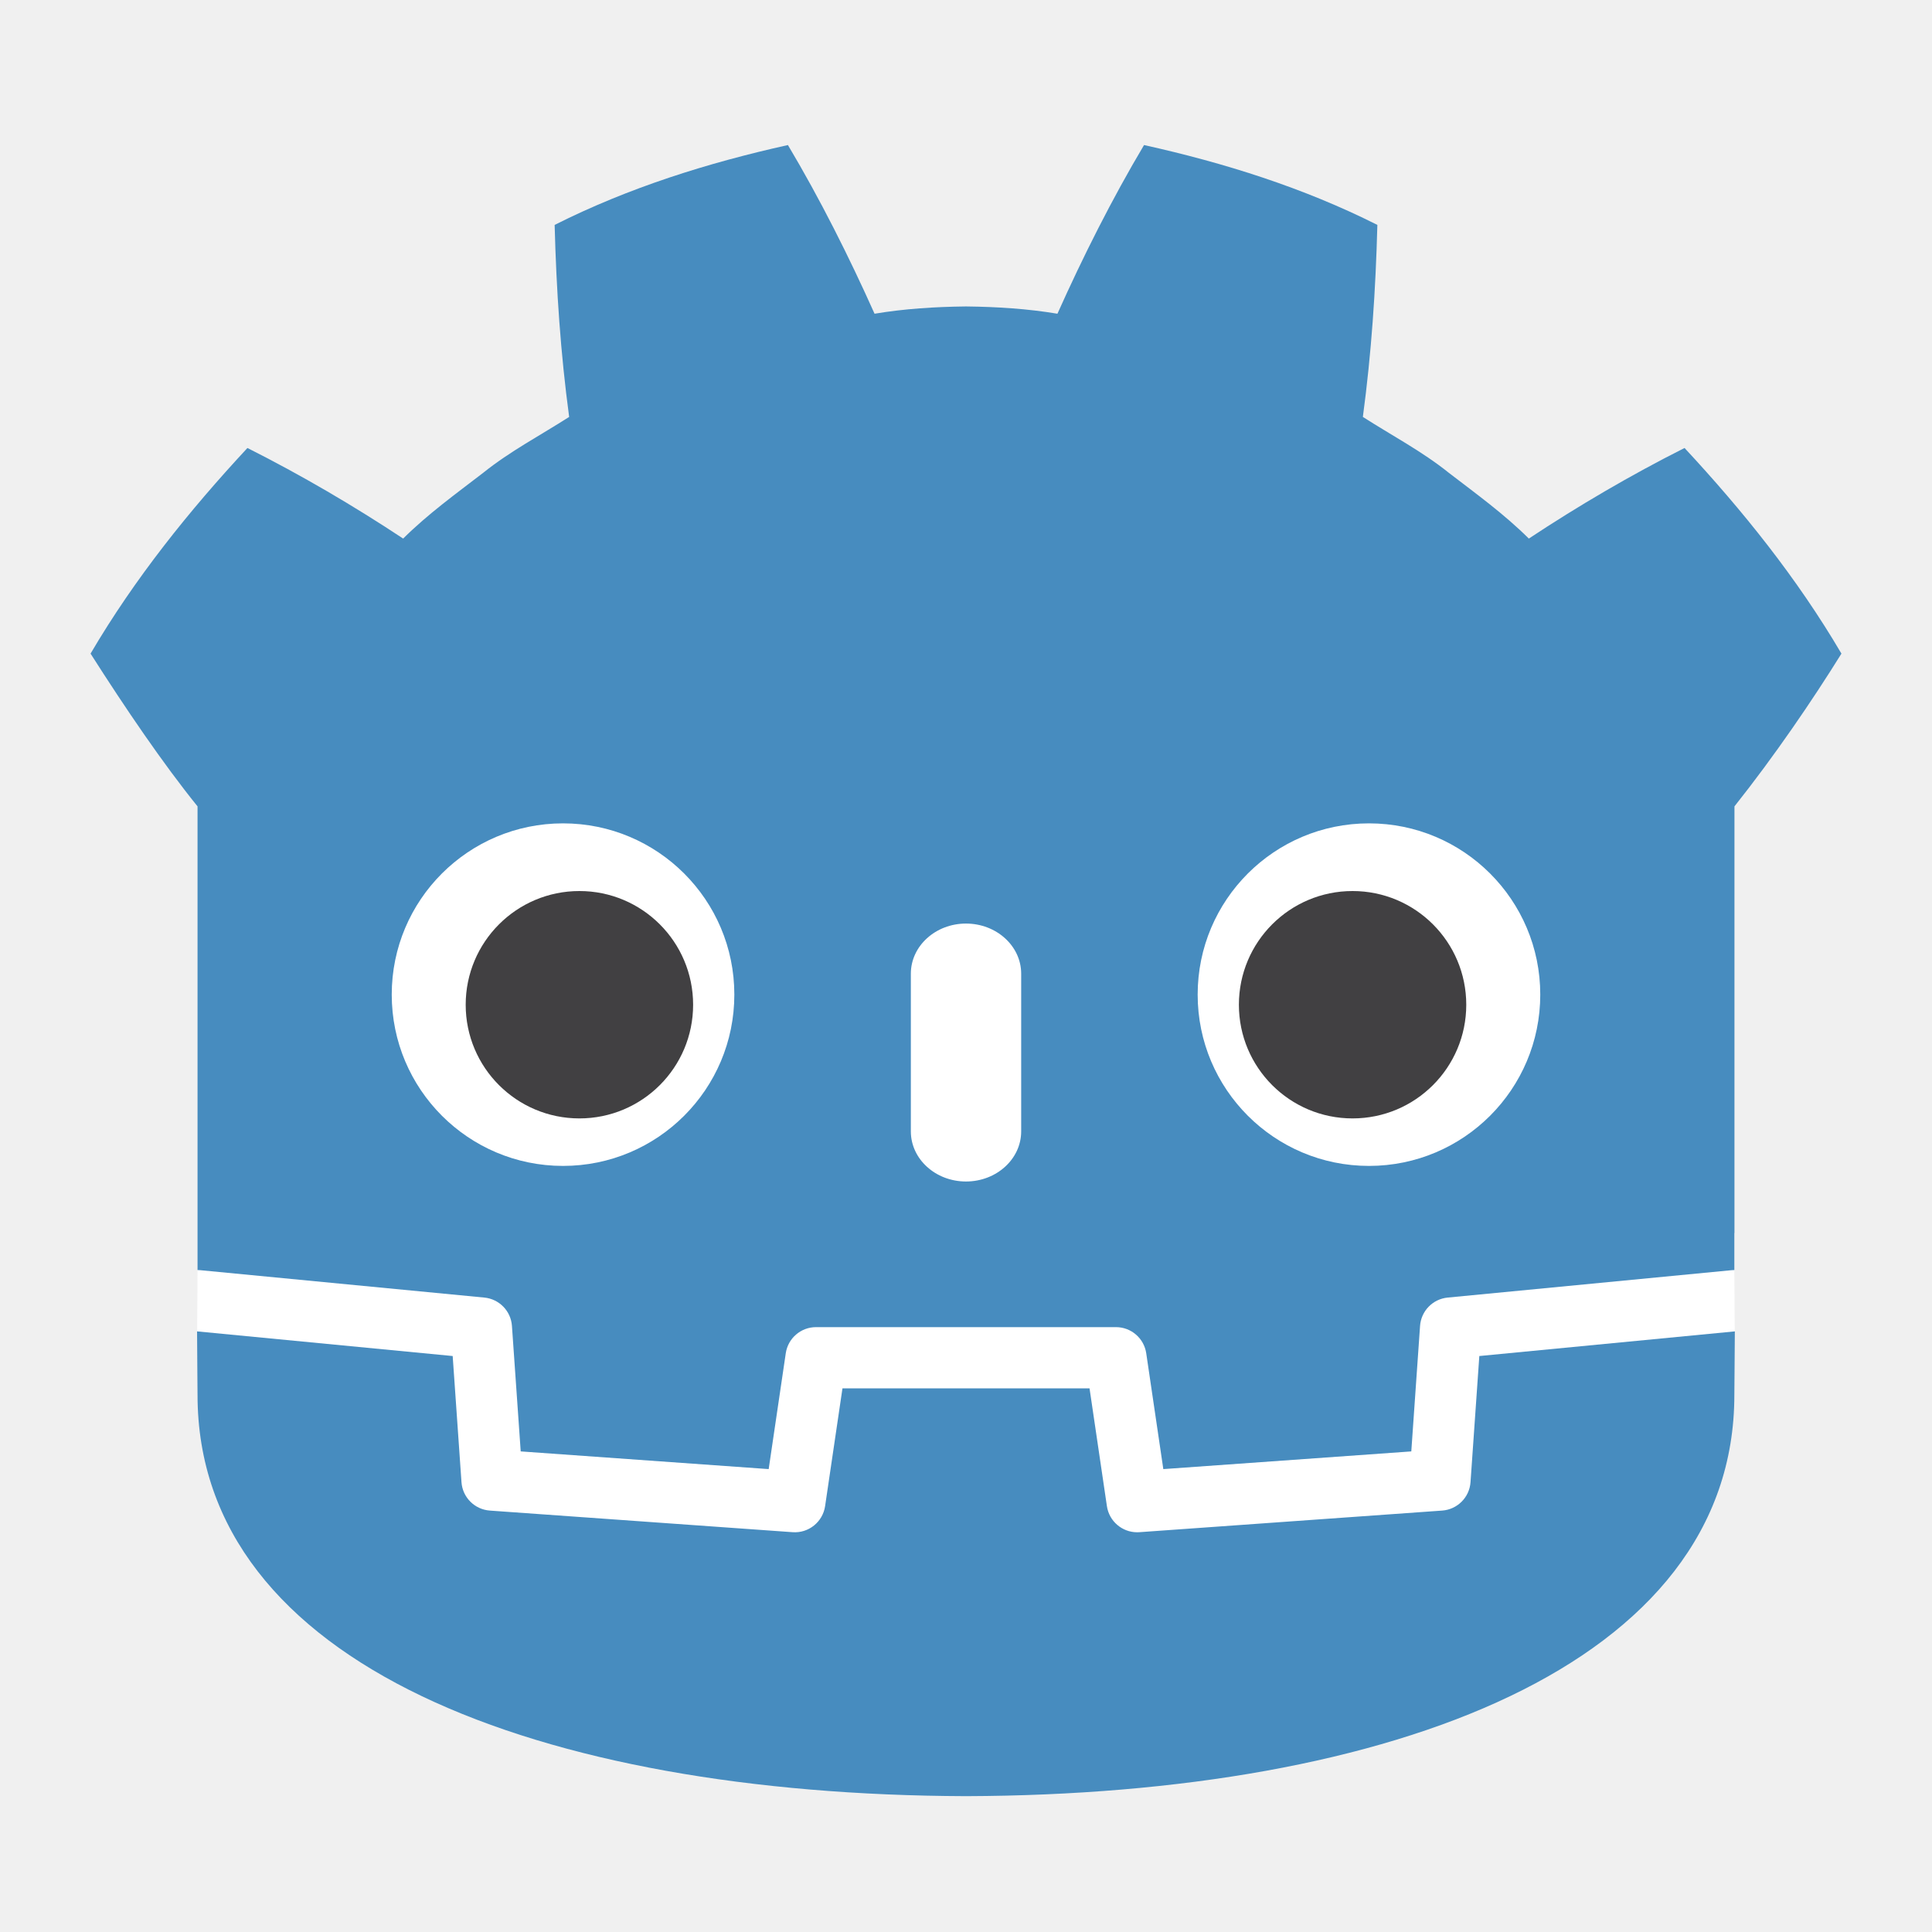
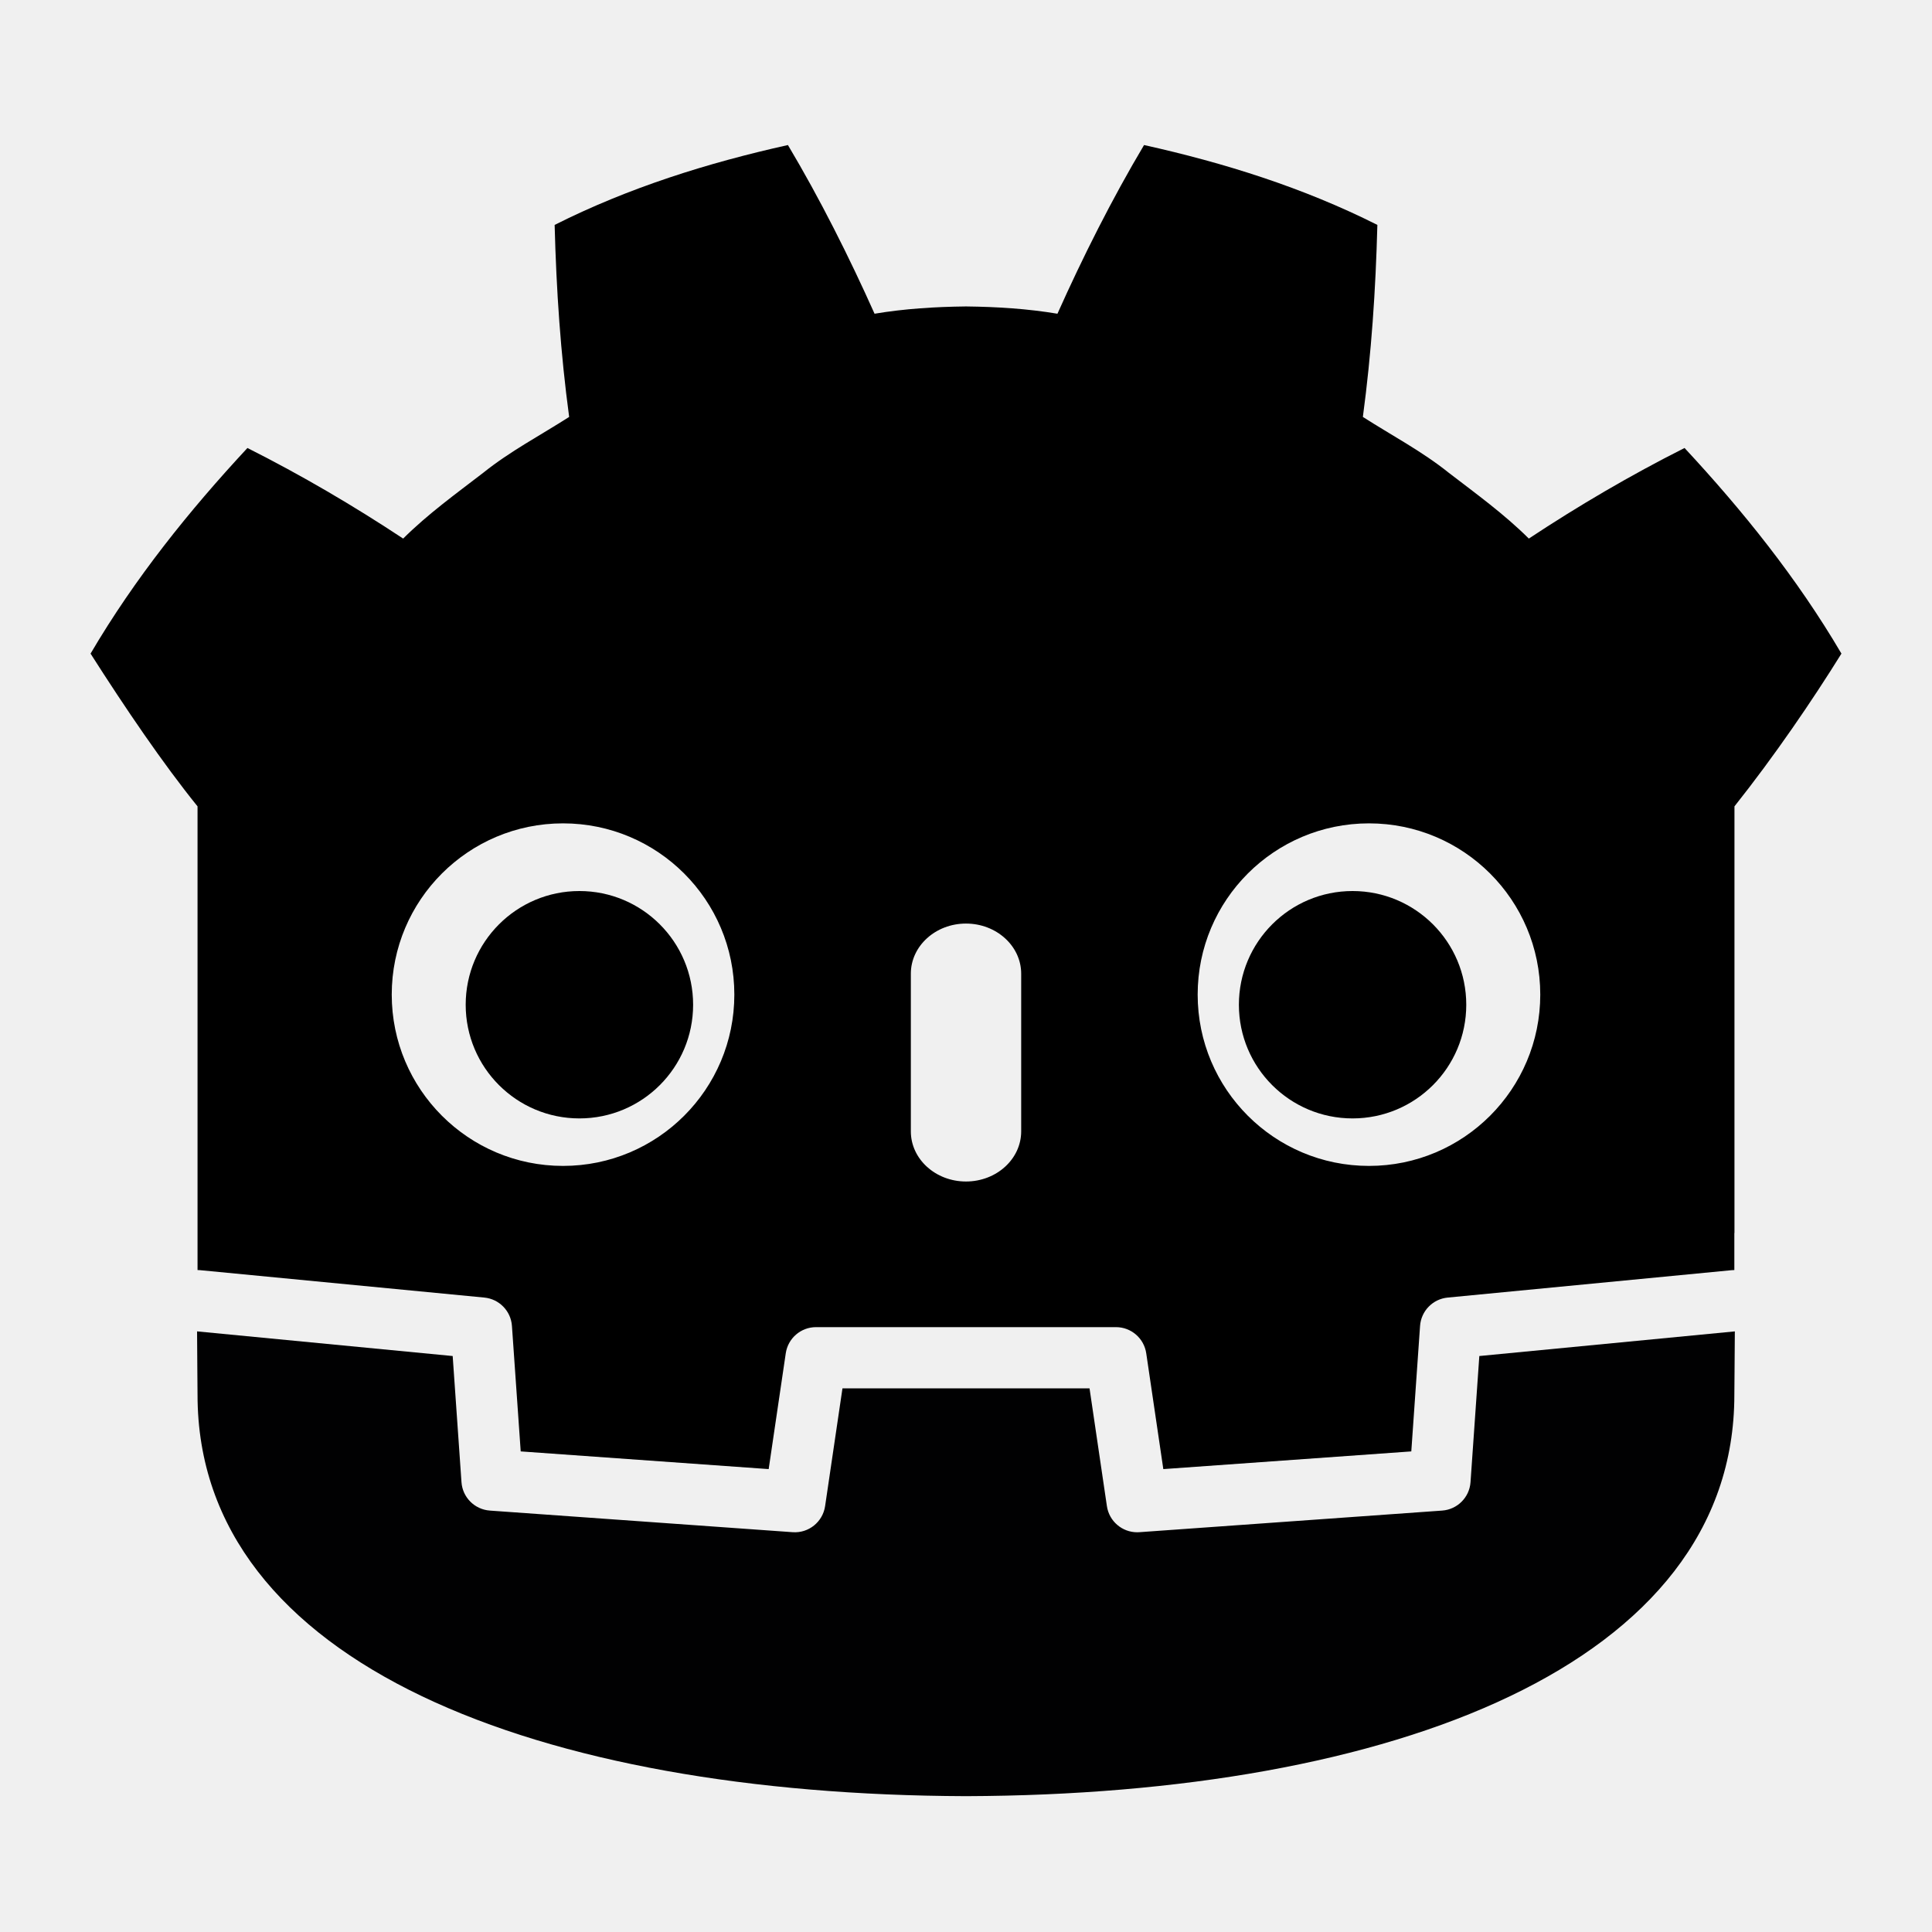
<svg xmlns="http://www.w3.org/2000/svg" height="1024" width="1024">
-   <path d="m0 0s-.325 1.994-.515 1.976l-36.182-3.491c-2.879-.278-5.115-2.574-5.317-5.459l-.994-14.247-27.992-1.997-1.904 12.912c-.424 2.872-2.932 5.037-5.835 5.037h-38.188c-2.902 0-5.41-2.165-5.834-5.037l-1.905-12.912-27.992 1.997-.994 14.247c-.202 2.886-2.438 5.182-5.317 5.46l-36.2 3.49c-.187.018-.324-1.978-.511-1.978l-.049-7.83 30.658-4.944 1.004-14.374c.203-2.91 2.551-5.263 5.463-5.472l38.551-2.75c.146-.01.29-.016.434-.016 2.897 0 5.401 2.166 5.825 5.038l1.959 13.286h28.005l1.959-13.286c.423-2.871 2.93-5.037 5.831-5.037.142 0 .284.005.423.015l38.556 2.75c2.911.209 5.26 2.562 5.463 5.472l1.003 14.374 30.645 4.966z" fill="#fff" transform="matrix(4.162611 0 0 -4.162611 919.2406 673.1521)" />
-   <path d="m0 0v-47.514-6.035-5.492c.108-.001.216-.005.323-.015l36.196-3.49c1.896-.183 3.382-1.709 3.514-3.609l1.116-15.978 31.574-2.253 2.175 14.747c.282 1.912 1.922 3.329 3.856 3.329h38.188c1.933 0 3.573-1.417 3.855-3.329l2.175-14.747 31.575 2.253 1.115 15.978c.133 1.9 1.618 3.425 3.514 3.609l36.182 3.49c.107.01.214.014.322.015v4.711l.015.005v54.325c5.097 6.416 9.923 13.494 13.621 19.449-5.651 9.62-12.575 18.217-19.976 26.182-6.864-3.455-13.531-7.369-19.828-11.534-3.151 3.132-6.7 5.694-10.186 8.372-3.425 2.751-7.285 4.768-10.946 7.118 1.09 8.117 1.629 16.108 1.846 24.448-9.446 4.754-19.519 7.906-29.708 10.17-4.068-6.837-7.788-14.241-11.028-21.479-3.842.642-7.702.88-11.567.926v.006c-.027 0-.052-.006-.075-.006-.024 0-.049.006-.073.006v-.006c-3.872-.046-7.729-.284-11.572-.926-3.238 7.238-6.956 14.642-11.03 21.479-10.184-2.264-20.258-5.416-29.703-10.17.216-8.34.755-16.331 1.848-24.448-3.668-2.35-7.523-4.367-10.949-7.118-3.481-2.678-7.036-5.24-10.188-8.372-6.297 4.165-12.962 8.079-19.828 11.534-7.401-7.965-14.321-16.562-19.974-26.182 4.443-6.974 9.208-13.983 13.621-19.449z" fill="#478cbf" transform="matrix(4.162611 0 0 -4.162611 104.6989 427.3873)" />
-   <path d="m0 0-1.121-16.063c-.135-1.936-1.675-3.477-3.611-3.616l-38.555-2.751c-.094-.007-.188-.01-.281-.01-1.916 0-3.569 1.406-3.852 3.33l-2.211 14.994h-31.459l-2.211-14.994c-.297-2.018-2.101-3.469-4.133-3.32l-38.555 2.751c-1.936.139-3.476 1.68-3.611 3.616l-1.121 16.063-32.547 3.138c.015-3.498.06-7.33.06-8.093 0-34.374 43.605-50.896 97.781-51.086h.066.067c54.176.19 97.766 16.712 97.766 51.086 0 .777.047 4.593.063 8.093z" fill="#478cbf" transform="matrix(4.162611 0 0 -4.162611 784.0714 718.7231)" />
-   <path d="m0 0c0-12.052-9.765-21.815-21.813-21.815-12.042 0-21.81 9.763-21.81 21.815 0 12.044 9.768 21.802 21.81 21.802 12.048 0 21.813-9.758 21.813-21.802" fill="#fff" transform="matrix(4.162611 0 0 -4.162611 389.2148 527.1513)" />
-   <path d="m0 0c0-7.994-6.479-14.473-14.479-14.473-7.996 0-14.479 6.479-14.479 14.473s6.483 14.479 14.479 14.479c8 0 14.479-6.485 14.479-14.479" fill="#414042" transform="matrix(4.162611 0 0 -4.162611 367.3669 532.5371)" />
-   <path d="m0 0c-3.878 0-7.021 2.858-7.021 6.381v20.081c0 3.52 3.143 6.381 7.021 6.381s7.028-2.861 7.028-6.381v-20.081c0-3.523-3.15-6.381-7.028-6.381" fill="#fff" transform="matrix(4.162611 0 0 -4.162611 511.9934 626.2198)" />
-   <path d="m0 0c0-12.052 9.765-21.815 21.815-21.815 12.041 0 21.808 9.763 21.808 21.815 0 12.044-9.767 21.802-21.808 21.802-12.05 0-21.815-9.758-21.815-21.802" fill="#fff" transform="matrix(4.162611 0 0 -4.162611 634.7871 527.1513)" />
-   <path d="m0 0c0-7.994 6.477-14.473 14.471-14.473 8.002 0 14.479 6.479 14.479 14.473s-6.477 14.479-14.479 14.479c-7.994 0-14.471-6.485-14.471-14.479" fill="#414042" transform="matrix(4.162611 0 0 -4.162611 656.6406 532.5371)" />
+   <path d="m417.615 76.875c-42.392 9.424-84.327 22.545-123.643 42.334.899 34.716 3.144 67.98 7.693 101.768-15.268 9.782-31.315 18.178-45.576 29.629-14.49 11.147-29.29 21.812-42.41 34.85-26.212-17.337-53.955-33.63-82.535-48.012-30.807 33.155-59.613 68.94-83.145 108.984 18.493 29.029 38.329 58.206 56.699 80.959v197.783 25.121 22.861c.45.004.898.021 1.344.062l150.67 14.527c7.892.762 14.077 7.114 14.627 15.023l4.646 66.51 131.43 9.379 9.055-61.387c1.174-7.959 8-13.857 16.051-13.857h158.961c8.046 0 14.873 5.899 16.047 13.857l9.055 61.387 131.434-9.379 4.643-66.51c.554-7.909 6.735-14.258 14.627-15.023l150.611-14.527c.445-.042.89-.058 1.34-.062v-19.611l.062-.02v-226.135c21.216-26.709 41.307-56.172 56.699-80.959-23.523-40.044-52.345-75.829-83.152-108.984-28.572 14.382-56.325 30.674-82.537 48.012-13.116-13.037-27.89-23.702-42.4-34.85-14.257-11.451-30.323-19.847-45.562-29.629 4.537-33.788 6.78-67.051 7.684-101.768-39.32-19.789-81.249-32.91-123.662-42.334-16.933 28.46-32.419 59.279-45.906 89.408-15.993-2.672-32.06-3.662-48.148-3.854v-.025c-.112 0-.217.025-.312.025-.1 0-.205-.025-.305-.025v.025c-16.118.191-32.171 1.181-48.168 3.854-13.479-30.129-28.956-60.948-45.914-89.408zm-119.199 359.523c50.151 0 90.799 40.617 90.799 90.752 0 50.168-40.648 90.809-90.799 90.809-50.126 0-90.787-40.641-90.787-90.809 0-50.134 40.661-90.752 90.787-90.752zm427.178 0c50.122 0 90.779 40.617 90.779 90.752 0 50.168-40.657 90.809-90.779 90.809-50.159 0-90.807-40.641-90.807-90.809 0-50.134 40.647-90.752 90.807-90.752zm-213.6 53.109c16.143 0 29.254 11.908 29.254 26.561v83.59c0 14.665-13.111 26.562-29.254 26.562-16.143 0-29.227-11.898-29.227-26.562v-83.59c0-14.652 13.084-26.561 29.227-26.561z" stroke-width="4.163" />
+   <path d="m0 0-1.121-16.063c-.135-1.936-1.675-3.477-3.611-3.616l-38.555-2.751c-.094-.007-.188-.01-.281-.01-1.916 0-3.569 1.406-3.852 3.33l-2.211 14.994h-31.459l-2.211-14.994c-.297-2.018-2.101-3.469-4.133-3.32l-38.555 2.751c-1.936.139-3.476 1.68-3.611 3.616l-1.121 16.063-32.547 3.138c.015-3.498.06-7.33.06-8.093 0-34.374 43.605-50.896 97.781-51.086h.066.067c54.176.19 97.766 16.712 97.766 51.086 0 .777.047 4.593.063 8.093z" fill="#010102" transform="matrix(4.162611 0 0 -4.162611 784.0714 718.7231)" />
+   <path d="m0 0c0-7.994-6.479-14.473-14.479-14.473-7.996 0-14.479 6.479-14.479 14.473s6.483 14.479 14.479 14.479c8 0 14.479-6.485 14.479-14.479" transform="matrix(4.162611 0 0 -4.162611 367.3669 532.5371)" />
+   <path d="m0 0c0-7.994 6.477-14.473 14.471-14.473 8.002 0 14.479 6.479 14.479 14.473s-6.477 14.479-14.479 14.479c-7.994 0-14.471-6.485-14.471-14.479" transform="matrix(4.162611 0 0 -4.162611 656.6406 532.5371)" />
</svg>
